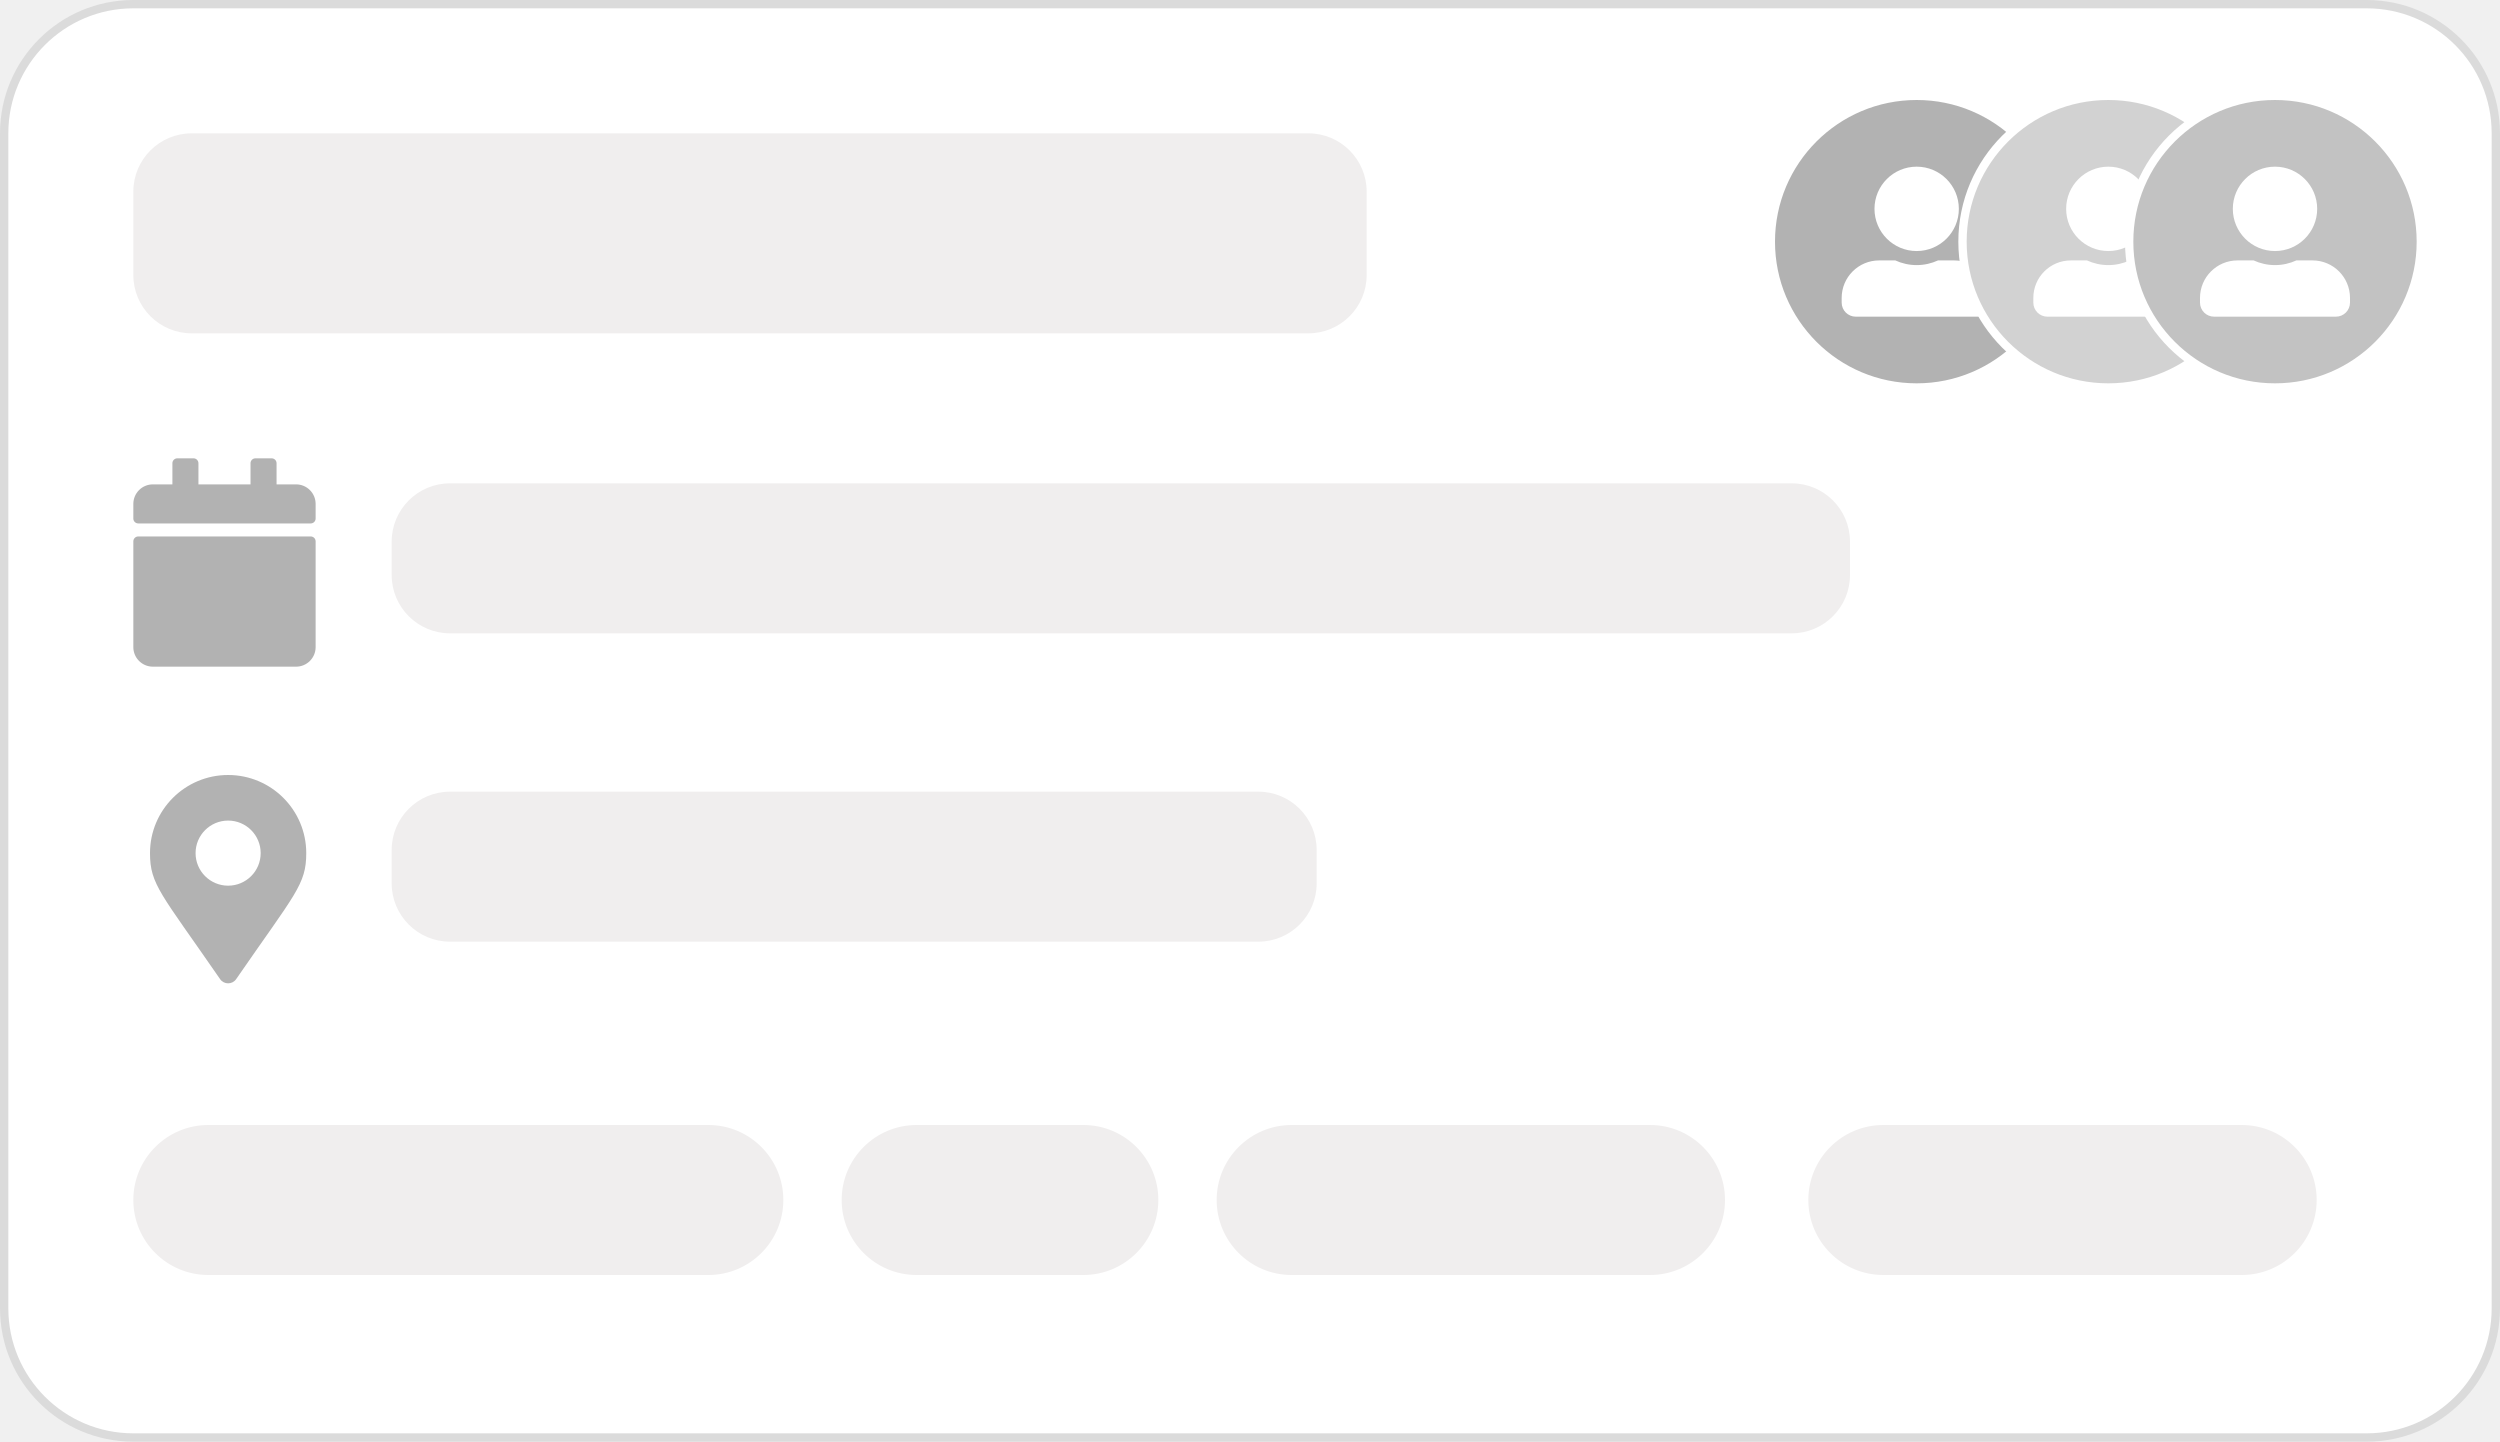
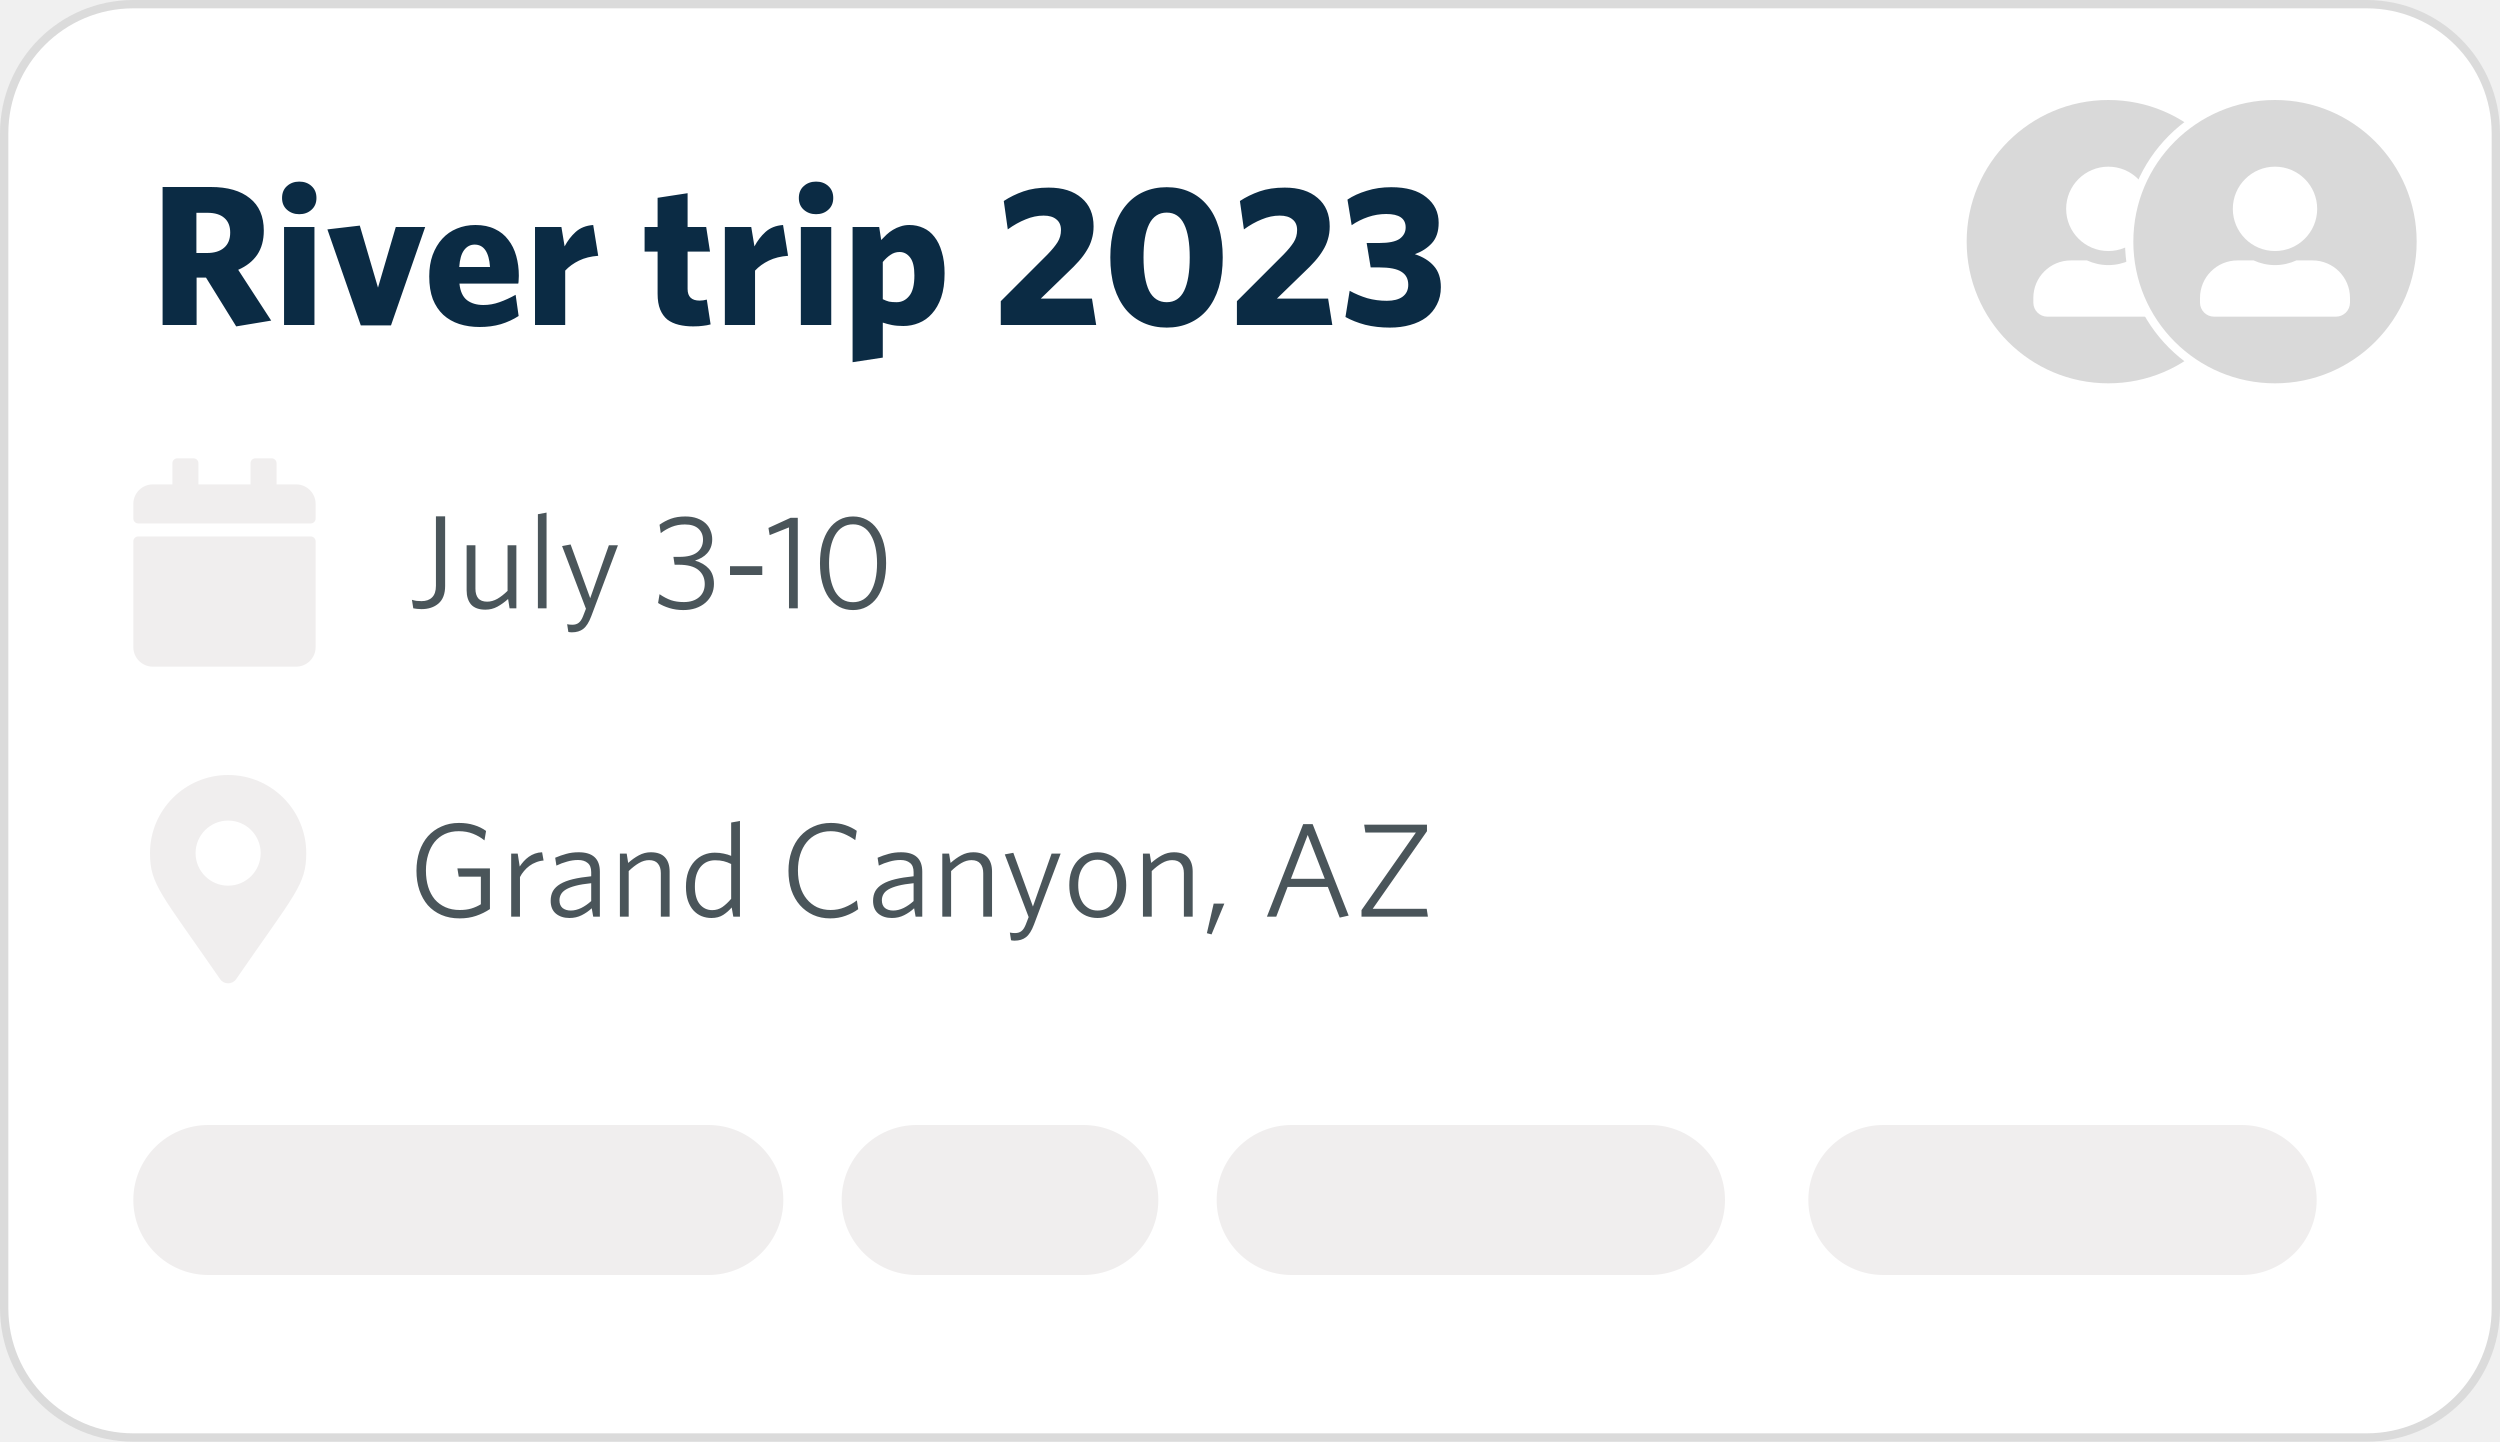
<svg xmlns="http://www.w3.org/2000/svg" width="300" height="173" viewBox="0 0 300 173" fill="none">
  <rect x="0.5" y="0.5" width="299" height="172" rx="15.5" fill="white" />
-   <rect x="16" y="16" width="148" height="24" rx="7" fill="#F0EEEE" />
-   <rect x="47" y="58" width="175" height="18" rx="7" fill="#F0EEEE" />
-   <path d="M16.586 64.375H37.289C37.611 64.375 37.875 64.639 37.875 64.961V77.656C37.875 78.95 36.825 80 35.531 80H18.344C17.05 80 16 78.95 16 77.656V64.961C16 64.639 16.264 64.375 16.586 64.375ZM37.875 62.227V60.469C37.875 59.175 36.825 58.125 35.531 58.125H33.188V55.586C33.188 55.264 32.924 55 32.602 55H30.648C30.326 55 30.062 55.264 30.062 55.586V58.125H23.812V55.586C23.812 55.264 23.549 55 23.227 55H21.273C20.951 55 20.688 55.264 20.688 55.586V58.125H18.344C17.05 58.125 16 59.175 16 60.469V62.227C16 62.549 16.264 62.812 16.586 62.812H37.289C37.611 62.812 37.875 62.549 37.875 62.227Z" fill="#b2b2b2" />
-   <rect x="47" y="95" width="111" height="18" rx="7" fill="#F0EEEE" />
-   <path d="M26.412 117.496C19.317 107.21 18 106.155 18 102.375C18 97.197 22.197 93 27.375 93C32.553 93 36.75 97.197 36.75 102.375C36.75 106.155 35.433 107.21 28.338 117.496C27.873 118.168 26.877 118.168 26.412 117.496ZM27.375 106.281C29.532 106.281 31.281 104.532 31.281 102.375C31.281 100.218 29.532 98.469 27.375 98.469C25.218 98.469 23.469 100.218 23.469 102.375C23.469 104.532 25.218 106.281 27.375 106.281Z" fill="#b2b2b2" />
+   <path d="M16.586 64.375H37.289C37.611 64.375 37.875 64.639 37.875 64.961V77.656C37.875 78.95 36.825 80 35.531 80H18.344C17.05 80 16 78.95 16 77.656V64.961C16 64.639 16.264 64.375 16.586 64.375ZM37.875 62.227V60.469C37.875 59.175 36.825 58.125 35.531 58.125H33.188V55.586C33.188 55.264 32.924 55 32.602 55H30.648C30.326 55 30.062 55.264 30.062 55.586V58.125H23.812V55.586C23.812 55.264 23.549 55 23.227 55H21.273C20.951 55 20.688 55.264 20.688 55.586V58.125H18.344C17.05 58.125 16 59.175 16 60.469V62.227C16 62.549 16.264 62.812 16.586 62.812H37.289C37.611 62.812 37.875 62.549 37.875 62.227Z" fill="#F0EEEE" />
+   <path d="M26.412 117.496C19.317 107.21 18 106.155 18 102.375C18 97.197 22.197 93 27.375 93C32.553 93 36.75 97.197 36.75 102.375C36.75 106.155 35.433 107.21 28.338 117.496C27.873 118.168 26.877 118.168 26.412 117.496ZM27.375 106.281C29.532 106.281 31.281 104.532 31.281 102.375C31.281 100.218 29.532 98.469 27.375 98.469C25.218 98.469 23.469 100.218 23.469 102.375C23.469 104.532 25.218 106.281 27.375 106.281Z" fill="#F0EEEE" />
  <rect x="146" y="135" width="61" height="18" rx="9" fill="#F0EEEE" />
  <rect x="217" y="135" width="61" height="18" rx="9" fill="#F0EEEE" />
  <rect x="101" y="135" width="38" height="18" rx="9" fill="#F0EEEE" />
  <rect x="16" y="135" width="78" height="18" rx="9" fill="#F0EEEE" />
-   <circle cx="230" cy="29" r="17.5" fill="#b2b2b2" stroke="white" />
-   <g clip-path="url(#clip0_1_15)">
-     <path d="M230 30.125C232.795 30.125 235.062 27.857 235.062 25.062C235.062 22.268 232.795 20 230 20C227.205 20 224.938 22.268 224.938 25.062C224.938 27.857 227.205 30.125 230 30.125ZM234.5 31.25H232.563C231.782 31.609 230.914 31.812 230 31.812C229.086 31.812 228.221 31.609 227.437 31.25H225.5C223.014 31.25 221 33.264 221 35.75V36.312C221 37.244 221.756 38 222.688 38H237.312C238.244 38 239 37.244 239 36.312V35.75C239 33.264 236.986 31.25 234.5 31.25Z" fill="white" />
-   </g>
-   <circle cx="253" cy="29" r="17.5" fill="#d2d2d2" stroke="white" />
-   <g clip-path="url(#clip1_1_15)">
+   <circle cx="253" cy="29" r="17.5" fill="#D9D9D9" stroke="white" />
+   <g clip-path="url(#clip0_16_30)">
    <path d="M253 30.125C255.795 30.125 258.062 27.857 258.062 25.062C258.062 22.268 255.795 20 253 20C250.205 20 247.938 22.268 247.938 25.062C247.938 27.857 250.205 30.125 253 30.125ZM257.5 31.25H255.563C254.782 31.609 253.914 31.812 253 31.812C252.086 31.812 251.221 31.609 250.437 31.25H248.5C246.014 31.25 244 33.264 244 35.75V36.312C244 37.244 244.756 38 245.688 38H260.312C261.244 38 262 37.244 262 36.312V35.75C262 33.264 259.986 31.25 257.5 31.25Z" fill="white" />
  </g>
-   <circle cx="273" cy="29" r="17.5" fill="#c2c2c2" stroke="white" />
-   <g clip-path="url(#clip2_1_15)">
+   <circle cx="273" cy="29" r="17.5" fill="#D9D9D9" stroke="white" />
+   <g clip-path="url(#clip1_16_30)">
    <path d="M273 30.125C275.795 30.125 278.062 27.857 278.062 25.062C278.062 22.268 275.795 20 273 20C270.205 20 267.938 22.268 267.938 25.062C267.938 27.857 270.205 30.125 273 30.125ZM277.5 31.25H275.563C274.782 31.609 273.914 31.812 273 31.812C272.086 31.812 271.221 31.609 270.437 31.25H268.5C266.014 31.25 264 33.264 264 35.75V36.312C264 37.244 264.756 38 265.688 38H280.312C281.244 38 282 37.244 282 36.312V35.75C282 33.264 279.986 31.25 277.5 31.25Z" fill="white" />
  </g>
+   <path d="M27.624 27.912C27.624 28.712 27.376 29.32 26.88 29.736C26.4 30.152 25.72 30.36 24.84 30.36H23.568V25.536H24.888C25.784 25.536 26.464 25.744 26.928 26.16C27.392 26.56 27.624 27.144 27.624 27.912ZM28.584 32.376C29.576 31.944 30.336 31.344 30.864 30.576C31.392 29.792 31.656 28.824 31.656 27.672C31.656 25.96 31.096 24.664 29.976 23.784C28.872 22.888 27.312 22.44 25.296 22.44H19.512V39H23.592V33.312H24.72L28.344 39.168L32.544 38.472L28.584 32.376ZM37.974 23.76C37.974 23.152 37.774 22.672 37.374 22.32C36.99 21.968 36.502 21.792 35.91 21.792C35.334 21.792 34.846 21.968 34.446 22.32C34.046 22.672 33.846 23.152 33.846 23.76C33.846 24.352 34.046 24.824 34.446 25.176C34.846 25.528 35.334 25.704 35.91 25.704C36.502 25.704 36.99 25.528 37.374 25.176C37.774 24.824 37.974 24.352 37.974 23.76ZM37.734 39V27.24H34.086V39H37.734ZM51.023 27.24H47.495L45.359 34.512L43.175 27.072L39.287 27.528L43.295 39.048H46.919L51.023 27.24ZM62.26 33.096C62.26 32.248 62.156 31.456 61.948 30.72C61.74 29.968 61.42 29.32 60.988 28.776C60.572 28.216 60.036 27.784 59.38 27.48C58.724 27.16 57.948 27 57.052 27C56.252 27 55.508 27.144 54.82 27.432C54.148 27.704 53.564 28.112 53.068 28.656C52.588 29.184 52.204 29.832 51.916 30.6C51.644 31.352 51.508 32.208 51.508 33.168C51.508 34.224 51.652 35.136 51.94 35.904C52.244 36.656 52.66 37.28 53.188 37.776C53.732 38.272 54.372 38.64 55.108 38.88C55.86 39.12 56.676 39.24 57.556 39.24C58.484 39.24 59.332 39.128 60.1 38.904C60.884 38.664 61.596 38.336 62.236 37.92L61.876 35.376C61.22 35.744 60.572 36.04 59.932 36.264C59.308 36.488 58.668 36.6 58.012 36.6C57.212 36.6 56.556 36.408 56.044 36.024C55.532 35.624 55.228 34.96 55.132 34.032H62.188C62.22 33.936 62.236 33.8 62.236 33.624C62.252 33.448 62.26 33.272 62.26 33.096ZM58.804 32.04H55.108C55.172 31.128 55.364 30.456 55.684 30.024C56.02 29.576 56.444 29.352 56.956 29.352C58.06 29.352 58.676 30.248 58.804 32.04ZM71.785 30.696L71.185 27C70.321 27.064 69.617 27.344 69.073 27.84C68.545 28.32 68.105 28.896 67.753 29.568L67.369 27.24H64.201V39H67.825V32.472C68.273 31.992 68.825 31.592 69.481 31.272C70.137 30.952 70.905 30.76 71.785 30.696ZM85.272 38.928L84.816 35.952C84.528 36.032 84.24 36.072 83.952 36.072C82.992 36.072 82.512 35.608 82.512 34.68V30.192H85.2L84.744 27.24H82.512V23.184L78.912 23.736V27.24H77.352V30.192H78.912V35.256C78.912 36.008 79.016 36.64 79.224 37.152C79.432 37.648 79.72 38.048 80.088 38.352C80.472 38.64 80.928 38.848 81.456 38.976C81.984 39.104 82.56 39.168 83.184 39.168C83.664 39.168 84.056 39.144 84.36 39.096C84.68 39.064 84.984 39.008 85.272 38.928ZM94.566 30.696L93.966 27C93.102 27.064 92.398 27.344 91.854 27.84C91.326 28.32 90.886 28.896 90.534 29.568L90.15 27.24H86.982V39H90.606V32.472C91.054 31.992 91.606 31.592 92.262 31.272C92.918 30.952 93.686 30.76 94.566 30.696ZM99.989 23.76C99.989 23.152 99.789 22.672 99.389 22.32C99.005 21.968 98.517 21.792 97.925 21.792C97.349 21.792 96.861 21.968 96.461 22.32C96.061 22.672 95.861 23.152 95.861 23.76C95.861 24.352 96.061 24.824 96.461 25.176C96.861 25.528 97.349 25.704 97.925 25.704C98.517 25.704 99.005 25.528 99.389 25.176C99.789 24.824 99.989 24.352 99.989 23.76ZM99.749 39V27.24H96.101V39H99.749ZM113.351 32.808C113.351 31.816 113.239 30.96 113.015 30.24C112.807 29.504 112.511 28.896 112.127 28.416C111.759 27.936 111.319 27.584 110.807 27.36C110.295 27.12 109.735 27 109.127 27C108.743 27 108.391 27.056 108.071 27.168C107.751 27.264 107.447 27.4 107.159 27.576C106.887 27.736 106.631 27.928 106.391 28.152C106.167 28.36 105.951 28.576 105.743 28.8L105.503 27.24H102.311V43.464L105.935 42.912V38.712C106.271 38.824 106.631 38.92 107.015 39C107.415 39.08 107.879 39.12 108.407 39.12C109.047 39.12 109.663 39 110.255 38.76C110.863 38.52 111.391 38.144 111.839 37.632C112.303 37.12 112.671 36.472 112.943 35.688C113.215 34.888 113.351 33.928 113.351 32.808ZM109.727 33.048C109.727 34.2 109.519 35.024 109.103 35.52C108.703 36.016 108.199 36.264 107.591 36.264C107.223 36.264 106.919 36.24 106.679 36.192C106.439 36.128 106.191 36.032 105.935 35.904V31.44C106.239 31.072 106.551 30.784 106.871 30.576C107.191 30.352 107.551 30.24 107.951 30.24C108.463 30.24 108.887 30.464 109.223 30.912C109.559 31.344 109.727 32.056 109.727 33.048ZM131.541 39L131.037 35.832H124.893L128.133 32.688C128.629 32.224 129.069 31.776 129.453 31.344C129.837 30.912 130.157 30.48 130.413 30.048C130.685 29.616 130.885 29.168 131.013 28.704C131.157 28.24 131.229 27.728 131.229 27.168C131.229 25.712 130.749 24.576 129.789 23.76C128.829 22.928 127.509 22.512 125.829 22.512C124.677 22.512 123.669 22.664 122.805 22.968C121.941 23.272 121.157 23.656 120.453 24.12L120.933 27.528C121.637 27.016 122.349 26.616 123.069 26.328C123.789 26.024 124.509 25.872 125.229 25.872C125.901 25.872 126.413 26.024 126.765 26.328C127.133 26.616 127.317 27.04 127.317 27.6C127.317 28.144 127.181 28.632 126.909 29.064C126.637 29.496 126.229 29.992 125.685 30.552L120.093 36.144V39H131.541ZM146.727 30.888C146.727 29.528 146.567 28.328 146.247 27.288C145.927 26.232 145.471 25.352 144.879 24.648C144.287 23.928 143.575 23.384 142.743 23.016C141.927 22.648 141.015 22.464 140.007 22.464C138.999 22.464 138.079 22.648 137.247 23.016C136.415 23.384 135.703 23.928 135.111 24.648C134.519 25.352 134.055 26.232 133.719 27.288C133.399 28.328 133.239 29.528 133.239 30.888C133.239 32.248 133.399 33.456 133.719 34.512C134.055 35.552 134.519 36.432 135.111 37.152C135.703 37.856 136.415 38.392 137.247 38.76C138.079 39.128 138.999 39.312 140.007 39.312C141.015 39.312 141.927 39.128 142.743 38.76C143.575 38.392 144.287 37.856 144.879 37.152C145.471 36.432 145.927 35.552 146.247 34.512C146.567 33.456 146.727 32.248 146.727 30.888ZM142.767 30.888C142.767 32.632 142.543 33.968 142.095 34.896C141.647 35.808 140.951 36.264 140.007 36.264C139.063 36.264 138.359 35.808 137.895 34.896C137.447 33.968 137.223 32.632 137.223 30.888C137.223 29.144 137.447 27.816 137.895 26.904C138.359 25.976 139.063 25.512 140.007 25.512C140.951 25.512 141.647 25.976 142.095 26.904C142.543 27.816 142.767 29.144 142.767 30.888ZM159.877 39L159.373 35.832H153.229L156.469 32.688C156.965 32.224 157.405 31.776 157.789 31.344C158.173 30.912 158.493 30.48 158.749 30.048C159.021 29.616 159.221 29.168 159.349 28.704C159.493 28.24 159.565 27.728 159.565 27.168C159.565 25.712 159.085 24.576 158.125 23.76C157.165 22.928 155.845 22.512 154.165 22.512C153.013 22.512 152.005 22.664 151.141 22.968C150.277 23.272 149.493 23.656 148.789 24.12L149.269 27.528C149.973 27.016 150.685 26.616 151.405 26.328C152.125 26.024 152.845 25.872 153.565 25.872C154.237 25.872 154.749 26.024 155.101 26.328C155.469 26.616 155.653 27.04 155.653 27.6C155.653 28.144 155.517 28.632 155.245 29.064C154.973 29.496 154.565 29.992 154.021 30.552L148.429 36.144V39H159.877ZM172.903 34.464C172.903 33.392 172.623 32.544 172.063 31.92C171.519 31.296 170.759 30.824 169.783 30.504C170.615 30.2 171.295 29.76 171.823 29.184C172.367 28.592 172.639 27.776 172.639 26.736C172.639 25.472 172.143 24.448 171.151 23.664C170.175 22.864 168.775 22.464 166.951 22.464C165.879 22.464 164.895 22.608 163.999 22.896C163.103 23.168 162.335 23.52 161.695 23.952L162.199 27.024C162.807 26.608 163.463 26.28 164.167 26.04C164.871 25.8 165.599 25.68 166.351 25.68C167.903 25.68 168.679 26.216 168.679 27.288C168.679 27.848 168.439 28.304 167.959 28.656C167.479 28.992 166.663 29.16 165.511 29.16H163.999L164.479 32.088H165.463C166.743 32.088 167.647 32.264 168.175 32.616C168.719 32.952 168.991 33.472 168.991 34.176C168.991 34.8 168.759 35.28 168.295 35.616C167.847 35.936 167.223 36.096 166.423 36.096C165.607 36.096 164.823 35.992 164.071 35.784C163.335 35.56 162.631 35.264 161.959 34.896L161.455 38.04C162.143 38.424 162.935 38.736 163.831 38.976C164.743 39.2 165.727 39.312 166.783 39.312C167.663 39.312 168.471 39.208 169.207 39C169.959 38.792 170.607 38.488 171.151 38.088C171.695 37.672 172.119 37.16 172.423 36.552C172.743 35.944 172.903 35.248 172.903 34.464Z" fill="#0B2B44" />
+   <path d="M53.416 70.312V61.96H52.312V70.296C52.312 70.925 52.157 71.389 51.848 71.688C51.549 71.987 51.128 72.136 50.584 72.136C50.371 72.136 50.168 72.125 49.976 72.104C49.784 72.072 49.603 72.029 49.432 71.976L49.592 73C49.731 73.021 49.88 73.043 50.04 73.064C50.211 73.085 50.387 73.096 50.568 73.096C51.411 73.096 52.093 72.872 52.616 72.424C53.149 71.965 53.416 71.261 53.416 70.312ZM61.964 73V65.432H60.908V70.904C60.492 71.309 60.081 71.629 59.676 71.864C59.271 72.088 58.865 72.2 58.46 72.2C57.98 72.2 57.623 72.067 57.388 71.8C57.164 71.523 57.052 71.139 57.052 70.648V65.432H55.996V70.84C55.996 71.565 56.178 72.136 56.54 72.552C56.913 72.957 57.484 73.16 58.252 73.16C58.764 73.16 59.239 73.043 59.676 72.808C60.124 72.563 60.556 72.253 60.972 71.88L61.148 73H61.964ZM65.587 73V61.512L64.547 61.704V73H65.587ZM74.153 65.432H73.065L70.825 71.784L68.473 65.336L67.449 65.528L70.313 73.048L69.961 73.96C69.812 74.333 69.636 74.595 69.433 74.744C69.241 74.893 68.99 74.968 68.681 74.968C68.564 74.968 68.452 74.963 68.345 74.952C68.239 74.941 68.142 74.925 68.057 74.904L68.201 75.832C68.254 75.843 68.313 75.853 68.377 75.864C68.452 75.875 68.532 75.88 68.617 75.88C69.183 75.88 69.641 75.741 69.993 75.464C70.356 75.187 70.676 74.68 70.953 73.944L74.153 65.432ZM85.674 70.072C85.674 69.304 85.471 68.696 85.066 68.248C84.661 67.8 84.106 67.475 83.402 67.272C83.69 67.176 83.957 67.059 84.202 66.92C84.458 66.771 84.677 66.595 84.858 66.392C85.05 66.179 85.199 65.933 85.306 65.656C85.413 65.379 85.466 65.064 85.466 64.712C85.466 64.349 85.397 64.003 85.258 63.672C85.13 63.331 84.933 63.037 84.666 62.792C84.399 62.547 84.063 62.349 83.658 62.2C83.253 62.051 82.778 61.976 82.234 61.976C81.583 61.976 81.007 62.067 80.506 62.248C80.015 62.429 79.562 62.669 79.146 62.968L79.29 63.976C79.695 63.667 80.133 63.416 80.602 63.224C81.082 63.032 81.61 62.936 82.186 62.936C82.911 62.936 83.455 63.107 83.818 63.448C84.181 63.789 84.362 64.227 84.362 64.76C84.362 65.4 84.127 65.907 83.658 66.28C83.189 66.643 82.485 66.824 81.546 66.824H80.81L80.954 67.768H81.434C82.522 67.768 83.317 67.981 83.818 68.408C84.319 68.824 84.57 69.384 84.57 70.088C84.57 70.749 84.341 71.277 83.882 71.672C83.434 72.056 82.826 72.248 82.058 72.248C81.482 72.248 80.97 72.173 80.522 72.024C80.074 71.864 79.615 71.624 79.146 71.304L78.97 72.36C79.354 72.605 79.807 72.808 80.33 72.968C80.853 73.128 81.407 73.208 81.994 73.208C82.538 73.208 83.034 73.133 83.482 72.984C83.941 72.824 84.33 72.605 84.65 72.328C84.97 72.051 85.221 71.72 85.402 71.336C85.583 70.952 85.674 70.531 85.674 70.072ZM91.473 69V67.944H87.601V69H91.473ZM95.734 73V62.136H94.87L92.214 63.352L92.358 64.216L94.678 63.288V73H95.734ZM106.334 67.576C106.334 66.723 106.243 65.949 106.062 65.256C105.88 64.563 105.614 63.976 105.262 63.496C104.92 63.005 104.504 62.632 104.014 62.376C103.523 62.109 102.974 61.976 102.366 61.976C101.758 61.976 101.208 62.109 100.718 62.376C100.227 62.643 99.811 63.021 99.469 63.512C99.128 63.992 98.862 64.579 98.669 65.272C98.488 65.965 98.397 66.744 98.397 67.608C98.397 68.461 98.488 69.235 98.669 69.928C98.851 70.621 99.112 71.213 99.454 71.704C99.805 72.184 100.227 72.557 100.718 72.824C101.208 73.08 101.758 73.208 102.366 73.208C102.974 73.208 103.523 73.075 104.014 72.808C104.504 72.541 104.92 72.168 105.262 71.688C105.603 71.197 105.864 70.605 106.046 69.912C106.238 69.219 106.334 68.44 106.334 67.576ZM105.246 67.592C105.246 68.296 105.182 68.936 105.054 69.512C104.926 70.088 104.739 70.584 104.494 71C104.259 71.405 103.96 71.72 103.598 71.944C103.235 72.157 102.824 72.264 102.366 72.264C101.896 72.264 101.48 72.157 101.118 71.944C100.766 71.72 100.467 71.405 100.222 71C99.987 70.584 99.805 70.088 99.677 69.512C99.549 68.936 99.486 68.296 99.486 67.592C99.486 66.888 99.549 66.248 99.677 65.672C99.805 65.096 99.987 64.605 100.222 64.2C100.467 63.784 100.766 63.469 101.118 63.256C101.48 63.032 101.896 62.92 102.366 62.92C102.824 62.92 103.235 63.032 103.598 63.256C103.96 63.469 104.259 63.784 104.494 64.2C104.739 64.605 104.926 65.096 105.054 65.672C105.182 66.248 105.246 66.888 105.246 67.592Z" fill="#4A555A" />
+   <path d="M58.792 109.088V104.208H54.888L55.048 105.2H57.704V108.512C57.331 108.736 56.947 108.907 56.552 109.024C56.157 109.141 55.699 109.2 55.176 109.2C54.525 109.2 53.949 109.088 53.448 108.864C52.947 108.64 52.52 108.325 52.168 107.92C51.827 107.504 51.565 107.008 51.384 106.432C51.203 105.845 51.112 105.195 51.112 104.48C51.112 103.765 51.203 103.12 51.384 102.544C51.565 101.957 51.821 101.456 52.152 101.04C52.493 100.624 52.904 100.304 53.384 100.08C53.875 99.856 54.429 99.744 55.048 99.744C55.688 99.744 56.259 99.845 56.76 100.048C57.272 100.251 57.731 100.517 58.136 100.848L58.328 99.712C57.901 99.403 57.421 99.168 56.888 99.008C56.355 98.837 55.747 98.752 55.064 98.752C54.296 98.752 53.597 98.896 52.968 99.184C52.339 99.461 51.8 99.851 51.352 100.352C50.915 100.853 50.573 101.461 50.328 102.176C50.093 102.88 49.976 103.653 49.976 104.496C49.976 105.339 50.093 106.112 50.328 106.816C50.563 107.509 50.899 108.112 51.336 108.624C51.784 109.125 52.328 109.515 52.968 109.792C53.608 110.069 54.339 110.208 55.16 110.208C55.875 110.208 56.531 110.107 57.128 109.904C57.725 109.701 58.28 109.429 58.792 109.088ZM65.229 103.264L65.053 102.272C64.744 102.283 64.456 102.336 64.189 102.432C63.923 102.528 63.677 102.656 63.453 102.816C63.229 102.976 63.027 103.157 62.845 103.36C62.664 103.563 62.504 103.771 62.365 103.984L62.125 102.432H61.341V110H62.397V105.248C62.525 104.992 62.685 104.752 62.877 104.528C63.069 104.293 63.288 104.085 63.533 103.904C63.779 103.723 64.045 103.579 64.333 103.472C64.621 103.355 64.92 103.285 65.229 103.264ZM71.984 110V104.608C71.984 103.051 71.136 102.272 69.44 102.272C68.896 102.272 68.4 102.336 67.952 102.464C67.515 102.581 67.072 102.736 66.624 102.928L66.768 103.872C67.184 103.669 67.611 103.509 68.048 103.392C68.486 103.264 68.928 103.2 69.376 103.2C69.856 103.2 70.235 103.317 70.512 103.552C70.8 103.776 70.944 104.144 70.944 104.656V105.152C70.091 105.237 69.355 105.355 68.736 105.504C68.128 105.653 67.627 105.845 67.232 106.08C66.838 106.315 66.544 106.597 66.352 106.928C66.171 107.259 66.08 107.648 66.08 108.096C66.08 108.768 66.288 109.28 66.704 109.632C67.131 109.984 67.675 110.16 68.336 110.16C68.88 110.16 69.371 110.048 69.808 109.824C70.256 109.6 70.656 109.323 71.008 108.992L71.184 110H71.984ZM70.944 108.128C70.571 108.469 70.171 108.747 69.744 108.96C69.317 109.163 68.901 109.264 68.496 109.264C68.091 109.264 67.76 109.163 67.504 108.96C67.259 108.747 67.136 108.437 67.136 108.032C67.136 107.776 67.195 107.541 67.312 107.328C67.43 107.104 67.632 106.907 67.92 106.736C68.208 106.565 68.597 106.416 69.088 106.288C69.579 106.16 70.198 106.059 70.944 105.984V108.128ZM80.356 110V104.592C80.356 103.856 80.17 103.285 79.796 102.88C79.423 102.475 78.858 102.272 78.1 102.272C77.588 102.272 77.108 102.395 76.66 102.64C76.223 102.875 75.796 103.179 75.38 103.552L75.204 102.432H74.388V110H75.444V104.528C75.86 104.123 76.271 103.803 76.676 103.568C77.082 103.333 77.487 103.216 77.892 103.216C78.372 103.216 78.724 103.355 78.948 103.632C79.183 103.909 79.3 104.293 79.3 104.784V110H80.356ZM88.795 110V98.512L87.739 98.704V102.704C87.473 102.587 87.174 102.496 86.843 102.432C86.513 102.357 86.155 102.32 85.771 102.32C85.313 102.32 84.875 102.405 84.459 102.576C84.043 102.747 83.675 103.003 83.355 103.344C83.035 103.685 82.779 104.112 82.587 104.624C82.406 105.136 82.315 105.739 82.315 106.432C82.315 107.072 82.395 107.627 82.555 108.096C82.715 108.555 82.934 108.939 83.211 109.248C83.499 109.557 83.825 109.787 84.187 109.936C84.561 110.085 84.955 110.16 85.371 110.16C85.926 110.16 86.395 110.037 86.779 109.792C87.174 109.536 87.515 109.237 87.803 108.896L87.995 110H88.795ZM87.739 107.856C87.398 108.261 87.046 108.592 86.683 108.848C86.321 109.093 85.915 109.216 85.467 109.216C84.859 109.216 84.358 108.976 83.963 108.496C83.579 108.016 83.387 107.312 83.387 106.384C83.387 105.851 83.446 105.387 83.563 104.992C83.691 104.597 83.862 104.272 84.075 104.016C84.299 103.749 84.555 103.552 84.843 103.424C85.142 103.296 85.462 103.232 85.803 103.232C86.198 103.232 86.545 103.269 86.843 103.344C87.142 103.419 87.441 103.531 87.739 103.68V107.856ZM102.985 109.104L102.825 108.048C102.377 108.389 101.886 108.667 101.353 108.88C100.83 109.093 100.27 109.2 99.673 109.2C99.075 109.2 98.531 109.088 98.041 108.864C97.561 108.629 97.15 108.304 96.809 107.888C96.467 107.472 96.206 106.976 96.025 106.4C95.843 105.813 95.753 105.168 95.753 104.464C95.753 103.76 95.843 103.12 96.025 102.544C96.206 101.968 96.467 101.472 96.809 101.056C97.15 100.64 97.561 100.32 98.041 100.096C98.531 99.861 99.081 99.744 99.689 99.744C100.254 99.744 100.777 99.845 101.257 100.048C101.737 100.251 102.195 100.507 102.633 100.816L102.809 99.696C102.393 99.408 101.929 99.179 101.417 99.008C100.905 98.837 100.334 98.752 99.705 98.752C98.947 98.752 98.254 98.896 97.625 99.184C97.006 99.461 96.473 99.851 96.025 100.352C95.577 100.853 95.23 101.461 94.985 102.176C94.739 102.88 94.617 103.653 94.617 104.496C94.617 105.349 94.734 106.128 94.969 106.832C95.214 107.525 95.555 108.123 95.993 108.624C96.441 109.125 96.969 109.515 97.577 109.792C98.195 110.069 98.878 110.208 99.625 110.208C100.286 110.208 100.905 110.101 101.481 109.888C102.067 109.675 102.569 109.413 102.985 109.104ZM110.672 110V104.608C110.672 103.051 109.824 102.272 108.128 102.272C107.584 102.272 107.088 102.336 106.64 102.464C106.202 102.581 105.76 102.736 105.312 102.928L105.456 103.872C105.872 103.669 106.298 103.509 106.736 103.392C107.173 103.264 107.616 103.2 108.064 103.2C108.544 103.2 108.922 103.317 109.2 103.552C109.488 103.776 109.632 104.144 109.632 104.656V105.152C108.778 105.237 108.042 105.355 107.424 105.504C106.816 105.653 106.314 105.845 105.92 106.08C105.525 106.315 105.232 106.597 105.04 106.928C104.858 107.259 104.768 107.648 104.768 108.096C104.768 108.768 104.976 109.28 105.392 109.632C105.818 109.984 106.362 110.16 107.024 110.16C107.568 110.16 108.058 110.048 108.496 109.824C108.944 109.6 109.344 109.323 109.696 108.992L109.872 110H110.672ZM109.632 108.128C109.258 108.469 108.858 108.747 108.432 108.96C108.005 109.163 107.589 109.264 107.184 109.264C106.778 109.264 106.448 109.163 106.192 108.96C105.946 108.747 105.824 108.437 105.824 108.032C105.824 107.776 105.882 107.541 106 107.328C106.117 107.104 106.32 106.907 106.608 106.736C106.896 106.565 107.285 106.416 107.776 106.288C108.266 106.16 108.885 106.059 109.632 105.984V108.128ZM119.044 110V104.592C119.044 103.856 118.857 103.285 118.484 102.88C118.11 102.475 117.545 102.272 116.788 102.272C116.276 102.272 115.796 102.395 115.348 102.64C114.91 102.875 114.484 103.179 114.068 103.552L113.892 102.432H113.076V110H114.132V104.528C114.548 104.123 114.958 103.803 115.364 103.568C115.769 103.333 116.174 103.216 116.58 103.216C117.06 103.216 117.412 103.355 117.636 103.632C117.87 103.909 117.988 104.293 117.988 104.784V110H119.044ZM127.278 102.432H126.19L123.95 108.784L121.598 102.336L120.574 102.528L123.438 110.048L123.086 110.96C122.937 111.333 122.761 111.595 122.558 111.744C122.366 111.893 122.115 111.968 121.806 111.968C121.689 111.968 121.577 111.963 121.47 111.952C121.363 111.941 121.267 111.925 121.182 111.904L121.326 112.832C121.379 112.843 121.438 112.853 121.502 112.864C121.577 112.875 121.657 112.88 121.742 112.88C122.307 112.88 122.766 112.741 123.118 112.464C123.481 112.187 123.801 111.68 124.078 110.944L127.278 102.432ZM135.147 106.224C135.147 105.595 135.056 105.035 134.875 104.544C134.704 104.053 134.464 103.643 134.155 103.312C133.856 102.971 133.494 102.715 133.067 102.544C132.651 102.363 132.198 102.272 131.707 102.272C131.227 102.272 130.779 102.363 130.363 102.544C129.958 102.715 129.6 102.971 129.291 103.312C128.992 103.643 128.752 104.053 128.571 104.544C128.4 105.035 128.315 105.595 128.315 106.224C128.315 106.853 128.4 107.413 128.571 107.904C128.742 108.384 128.976 108.795 129.275 109.136C129.584 109.467 129.947 109.723 130.363 109.904C130.779 110.075 131.227 110.16 131.707 110.16C132.187 110.16 132.635 110.075 133.051 109.904C133.478 109.723 133.846 109.467 134.155 109.136C134.464 108.795 134.704 108.384 134.875 107.904C135.056 107.413 135.147 106.853 135.147 106.224ZM134.059 106.224C134.059 107.12 133.856 107.851 133.451 108.416C133.056 108.981 132.475 109.264 131.707 109.264C131.334 109.264 131.003 109.189 130.715 109.04C130.427 108.88 130.182 108.667 129.979 108.4C129.787 108.123 129.638 107.803 129.531 107.44C129.435 107.067 129.387 106.661 129.387 106.224C129.387 105.776 129.435 105.365 129.531 104.992C129.638 104.619 129.787 104.299 129.979 104.032C130.182 103.755 130.427 103.541 130.715 103.392C131.003 103.243 131.334 103.168 131.707 103.168C132.091 103.168 132.427 103.248 132.715 103.408C133.003 103.557 133.248 103.771 133.451 104.048C133.654 104.315 133.803 104.635 133.899 105.008C134.006 105.381 134.059 105.787 134.059 106.224ZM143.122 110V104.592C143.122 103.856 142.935 103.285 142.562 102.88C142.189 102.475 141.623 102.272 140.866 102.272C140.354 102.272 139.874 102.395 139.426 102.64C138.989 102.875 138.562 103.179 138.146 103.552L137.97 102.432H137.154V110H138.21V104.528C138.626 104.123 139.037 103.803 139.442 103.568C139.847 103.333 140.253 103.216 140.658 103.216C141.138 103.216 141.49 103.355 141.714 103.632C141.949 103.909 142.066 104.293 142.066 104.784V110H143.122ZM146.921 108.432H145.641L144.825 111.984L145.385 112.128L146.921 108.432ZM161.838 109.872L157.518 98.896H156.382L152.03 110H153.15L154.51 106.432H159.342L160.766 110.112L161.838 109.872ZM158.974 105.456H154.91L156.926 100.192L158.974 105.456ZM171.349 110L171.205 109.056H164.725L171.237 99.744V98.96H163.701L163.845 99.904H169.909L163.381 109.216V110H171.349Z" fill="#4A555A" />
  <rect x="0.5" y="0.5" width="299" height="172" rx="15.5" stroke="#DBDBDB" />
  <defs>
-     <clipPath id="clip0_1_15">
-       <rect width="18" height="18" fill="white" transform="translate(221 20)" />
-     </clipPath>
-     <clipPath id="clip1_1_15">
+     <clipPath id="clip0_16_30">
      <rect width="18" height="18" fill="white" transform="translate(244 20)" />
    </clipPath>
-     <clipPath id="clip2_1_15">
+     <clipPath id="clip1_16_30">
      <rect width="18" height="18" fill="white" transform="translate(264 20)" />
    </clipPath>
  </defs>
</svg>
